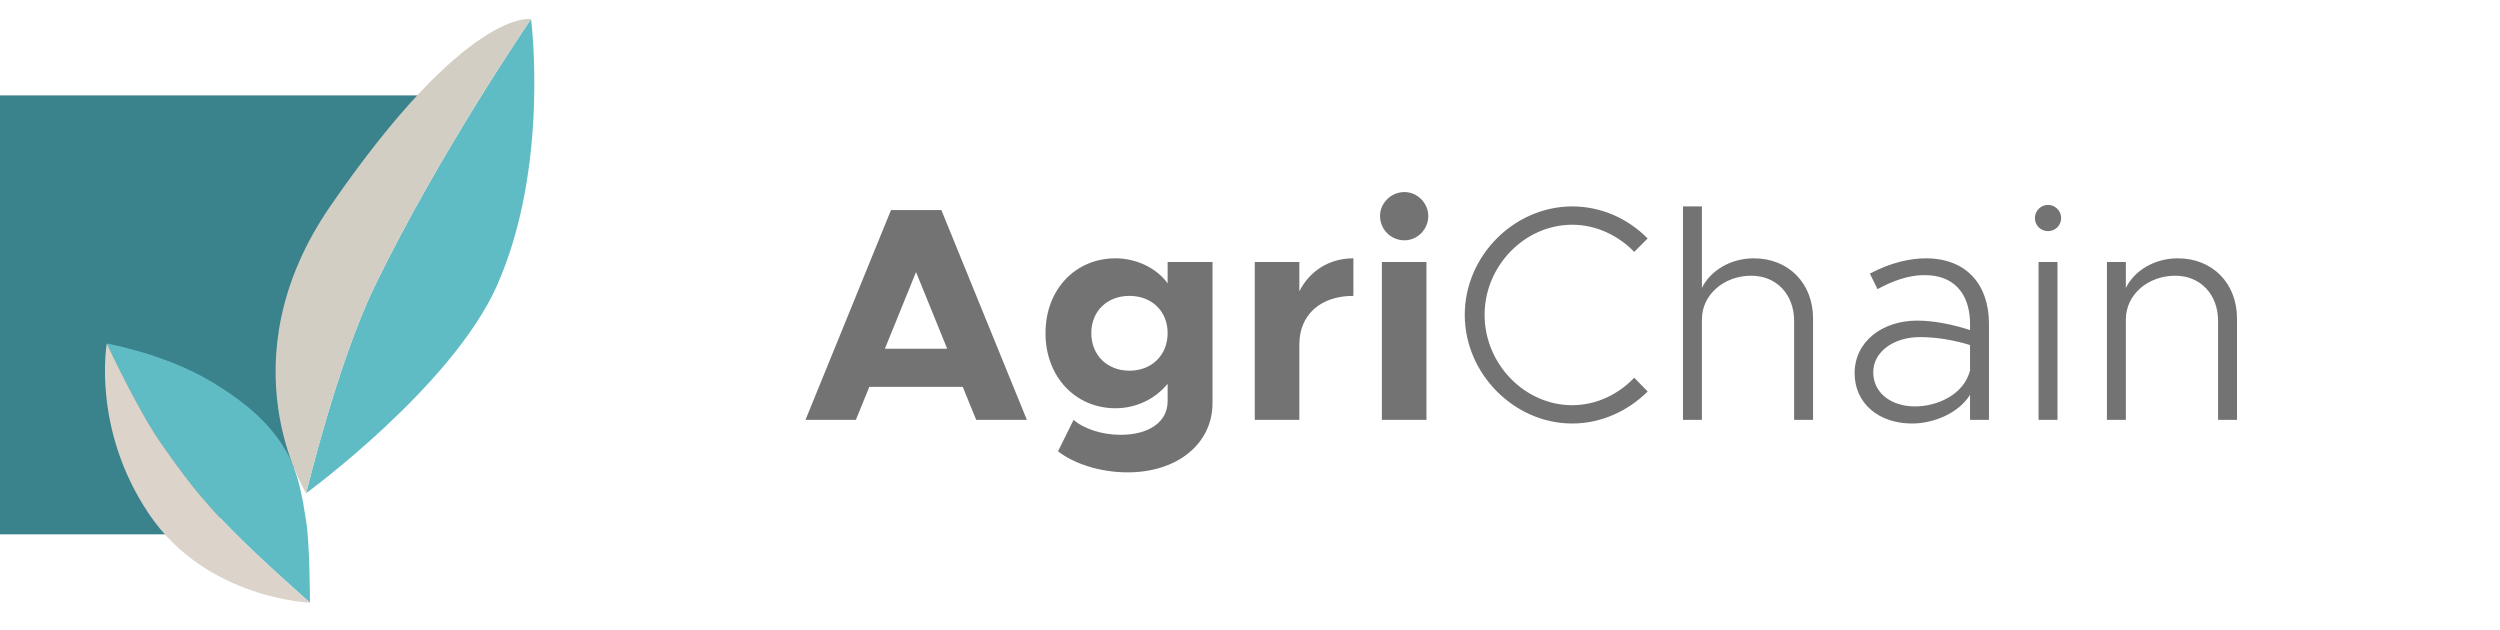
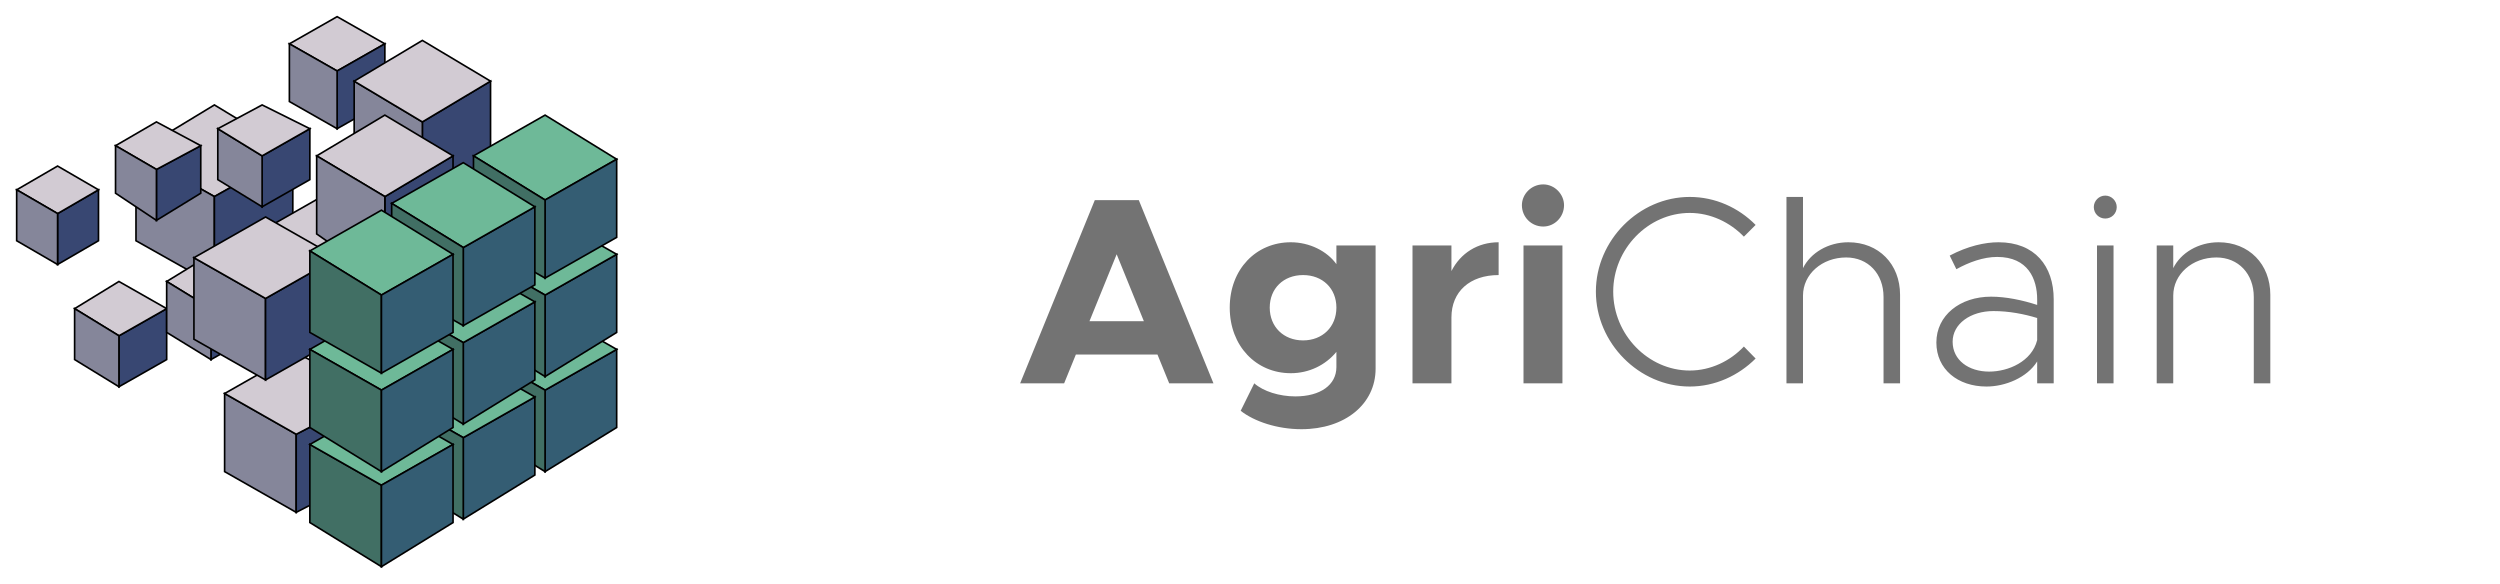
- <svg xmlns="http://www.w3.org/2000/svg" width="131" height="33" viewBox="0 0 131 33" fill="none">
-   <path d="M51.152 22H53.808L49.328 11.008H46.688L42.208 22H44.848L45.552 20.272H50.448L51.152 22ZM46.368 18.272L48 14.256L49.632 18.272H46.368ZM61.184 13.728V14.848C60.624 14.064 59.568 13.536 58.448 13.536C56.368 13.536 54.784 15.152 54.784 17.456C54.784 19.76 56.368 21.392 58.448 21.392C59.536 21.392 60.528 20.912 61.184 20.112V21.024C61.184 22.096 60.224 22.784 58.72 22.784C57.76 22.784 56.8 22.48 56.256 22L55.44 23.648C56.256 24.288 57.632 24.752 59.088 24.752C61.696 24.752 63.536 23.248 63.536 21.12V13.728H61.184ZM59.184 19.424C58.016 19.424 57.184 18.608 57.184 17.456C57.184 16.304 58.016 15.504 59.184 15.504C60.352 15.504 61.184 16.304 61.184 17.456C61.184 18.608 60.352 19.424 59.184 19.424ZM68.086 15.264V13.728H65.75V22H68.086V18.048C68.086 16.496 69.19 15.504 70.918 15.504V13.536C69.654 13.536 68.63 14.192 68.086 15.264ZM73.594 12.592C74.282 12.592 74.842 12.016 74.842 11.312C74.842 10.656 74.282 10.064 73.594 10.064C72.874 10.064 72.314 10.656 72.314 11.312C72.314 12.016 72.874 12.592 73.594 12.592ZM72.41 22H74.746V13.728H72.41V22ZM82.385 22.192C83.905 22.192 85.313 21.536 86.337 20.512L85.633 19.792C84.801 20.672 83.633 21.232 82.385 21.232C79.889 21.232 77.793 19.072 77.793 16.496C77.793 13.936 79.889 11.776 82.385 11.776C83.633 11.776 84.801 12.336 85.633 13.2L86.337 12.496C85.313 11.456 83.905 10.816 82.385 10.816C79.345 10.816 76.753 13.408 76.753 16.496C76.753 19.584 79.345 22.192 82.385 22.192ZM91.9 13.536C90.684 13.536 89.628 14.176 89.18 15.088V10.816H88.188V22H89.18V16.736C89.18 15.456 90.316 14.448 91.772 14.448C93.084 14.448 94.012 15.424 94.012 16.816V22H95.004V16.688C95.004 14.848 93.724 13.536 91.9 13.536ZM100.91 13.536C100.094 13.536 99.07 13.76 97.982 14.336L98.382 15.152C99.134 14.736 99.998 14.416 100.83 14.416C102.686 14.416 103.23 15.744 103.23 16.96V17.296C102.35 17.008 101.358 16.8 100.462 16.8C98.606 16.8 97.182 17.92 97.182 19.552C97.182 21.152 98.462 22.192 100.19 22.192C101.31 22.192 102.622 21.664 103.23 20.688V22H104.222V16.96C104.222 14.96 103.086 13.536 100.91 13.536ZM100.35 21.296C99.118 21.296 98.158 20.608 98.158 19.504C98.158 18.432 99.23 17.664 100.606 17.664C101.534 17.664 102.446 17.84 103.23 18.08V19.408C102.91 20.688 101.502 21.296 100.35 21.296ZM107.316 12.112C107.7 12.112 108.004 11.808 108.004 11.424C108.004 11.056 107.7 10.736 107.316 10.736C106.932 10.736 106.628 11.056 106.628 11.424C106.628 11.808 106.932 12.112 107.316 12.112ZM106.82 22H107.812V13.728H106.82V22ZM114.115 13.536C112.899 13.536 111.843 14.176 111.395 15.088V13.728H110.403V22H111.395V16.736C111.395 15.456 112.531 14.448 113.987 14.448C115.299 14.448 116.227 15.424 116.227 16.816V22H117.219V16.688C117.219 14.848 115.939 13.536 114.115 13.536Z" fill="#737373" />
-   <path d="M10.173 28L15.333 24.714L19.462 12.216L23 5H0V28H10.173Z" fill="#3A828C" />
-   <path d="M12.024 27.647C13.551 29.214 16.241 31.577 16.241 31.577C16.241 31.577 16.241 28.54 16.041 27.289C15.84 26.039 15.639 24.788 15.036 23.716C14.434 22.645 13.43 21.394 11.02 19.965C8.61 18.536 5.597 18 5.597 18C5.597 18 7.19 21.427 8.409 23.181C9.639 24.951 10.491 26.074 12.024 27.647Z" fill="#60BCC4" />
-   <path d="M16.241 31.577C16.241 31.577 13.551 29.214 12.024 27.647C10.491 26.074 9.639 24.951 8.409 23.181C7.19 21.427 5.597 18 5.597 18C5.597 18 4.794 22.466 7.806 26.932C10.819 31.398 16.241 31.577 16.241 31.577Z" fill="#DCD3CA" />
-   <path d="M19.639 14.986C17.675 19.033 16.044 25.844 16.044 25.844C16.044 25.844 23.679 20.258 26.031 14.986C28.822 8.729 27.828 1 27.828 1C27.828 1 23.035 7.993 19.639 14.986Z" fill="#60BCC4" />
-   <path d="M16.044 25.844C16.044 25.844 17.675 19.033 19.639 14.986C23.035 7.993 27.828 1 27.828 1C27.828 1 24.5 0.368 17.318 10.788C11.697 18.945 16.044 25.844 16.044 25.844Z" fill="#D3CEC3" />
+ <svg xmlns="http://www.w3.org/2000/svg" width="150" height="35" viewBox="0 0 150 35" fill="none">
+   <path d="M70.152 23H72.808L68.328 12.008H65.688L61.208 23H63.848L64.552 21.272H69.448L70.152 23ZM65.368 19.272L67 15.256L68.632 19.272H65.368ZM80.184 14.728V15.848C79.624 15.064 78.568 14.536 77.448 14.536C75.368 14.536 73.784 16.152 73.784 18.456C73.784 20.76 75.368 22.392 77.448 22.392C78.536 22.392 79.528 21.912 80.184 21.112V22.024C80.184 23.096 79.224 23.784 77.72 23.784C76.76 23.784 75.8 23.48 75.256 23L74.44 24.648C75.256 25.288 76.632 25.752 78.088 25.752C80.696 25.752 82.536 24.248 82.536 22.12V14.728H80.184ZM78.184 20.424C77.016 20.424 76.184 19.608 76.184 18.456C76.184 17.304 77.016 16.504 78.184 16.504C79.352 16.504 80.184 17.304 80.184 18.456C80.184 19.608 79.352 20.424 78.184 20.424ZM87.086 16.264V14.728H84.75V23H87.086V19.048C87.086 17.496 88.19 16.504 89.918 16.504V14.536C88.654 14.536 87.63 15.192 87.086 16.264ZM92.594 13.592C93.282 13.592 93.842 13.016 93.842 12.312C93.842 11.656 93.282 11.064 92.594 11.064C91.874 11.064 91.314 11.656 91.314 12.312C91.314 13.016 91.874 13.592 92.594 13.592ZM91.41 23H93.746V14.728H91.41V23ZM101.385 23.192C102.905 23.192 104.313 22.536 105.337 21.512L104.633 20.792C103.801 21.672 102.633 22.232 101.385 22.232C98.889 22.232 96.793 20.072 96.793 17.496C96.793 14.936 98.889 12.776 101.385 12.776C102.633 12.776 103.801 13.336 104.633 14.2L105.337 13.496C104.313 12.456 102.905 11.816 101.385 11.816C98.345 11.816 95.753 14.408 95.753 17.496C95.753 20.584 98.345 23.192 101.385 23.192ZM110.9 14.536C109.684 14.536 108.628 15.176 108.18 16.088V11.816H107.188V23H108.18V17.736C108.18 16.456 109.316 15.448 110.772 15.448C112.084 15.448 113.012 16.424 113.012 17.816V23H114.004V17.688C114.004 15.848 112.724 14.536 110.9 14.536ZM119.91 14.536C119.094 14.536 118.07 14.76 116.982 15.336L117.382 16.152C118.134 15.736 118.998 15.416 119.83 15.416C121.686 15.416 122.23 16.744 122.23 17.96V18.296C121.35 18.008 120.358 17.8 119.462 17.8C117.606 17.8 116.182 18.92 116.182 20.552C116.182 22.152 117.462 23.192 119.19 23.192C120.31 23.192 121.622 22.664 122.23 21.688V23H123.222V17.96C123.222 15.96 122.086 14.536 119.91 14.536ZM119.35 22.296C118.118 22.296 117.158 21.608 117.158 20.504C117.158 19.432 118.23 18.664 119.606 18.664C120.534 18.664 121.446 18.84 122.23 19.08V20.408C121.91 21.688 120.502 22.296 119.35 22.296ZM126.316 13.112C126.7 13.112 127.004 12.808 127.004 12.424C127.004 12.056 126.7 11.736 126.316 11.736C125.932 11.736 125.628 12.056 125.628 12.424C125.628 12.808 125.932 13.112 126.316 13.112ZM125.82 23H126.812V14.728H125.82V23ZM133.115 14.536C131.899 14.536 130.843 15.176 130.395 16.088V14.728H129.403V23H130.395V17.736C130.395 16.456 131.531 15.448 132.987 15.448C134.299 15.448 135.227 16.424 135.227 17.816V23H136.219V17.688C136.219 15.848 134.939 14.536 133.115 14.536Z" fill="#737373" />
+   <path d="M17.568 9.148L12.864 11.796L8.159 9.148L12.864 6.296L17.568 9.148Z" fill="#D2CBD3" stroke="black" stroke-width="0.1" />
+   <path d="M12.864 17.093L8.159 14.444V9.148L12.864 11.796V17.093Z" fill="#85869A" stroke="black" stroke-width="0.1" />
+   <path d="M17.568 14.444L12.864 17.093V11.796L17.568 9.148V14.444Z" fill="#384772" stroke="black" stroke-width="0.1" />
+   <path d="M20.023 16.278V21.167L15.727 18.723V13.834L20.023 16.278Z" fill="#85869A" stroke="black" stroke-width="0.1" />
+   <path d="M20.023 16.278V21.167L24.318 18.723V13.834L20.023 16.278Z" fill="#384772" stroke="black" stroke-width="0.1" />
+   <path d="M15.727 13.833L20.023 16.278L24.318 13.833L20.023 11.389L15.727 13.833Z" fill="#D2CBD3" stroke="black" stroke-width="0.1" />
+   <path d="M17.364 2.63L20.227 1L23.091 2.63L20.227 4.259L17.364 2.63Z" fill="#D2CBD3" stroke="black" stroke-width="0.1" />
+   <path d="M23.091 2.629L20.227 4.259V7.722L23.091 6.092V2.629Z" fill="#384772" stroke="black" stroke-width="0.1" />
+   <path d="M20.227 4.259L17.363 2.629V6.092L20.227 7.722V4.259Z" fill="#85869A" stroke="black" stroke-width="0.1" />
+   <path d="M7.136 20.148V23.204L10 21.574V18.519L7.136 20.148Z" fill="#384772" stroke="black" stroke-width="0.1" />
+   <path d="M4.477 18.518L7.136 20.148L10 18.518L7.136 16.889L4.477 18.518Z" fill="#D2CBD3" stroke="black" stroke-width="0.1" />
+   <path d="M7.136 20.148V23.204L4.477 21.574V18.519L7.136 20.148Z" fill="#85869A" stroke="black" stroke-width="0.1" />
+   <path d="M10 16.889L12.659 18.519L15.523 16.889L12.659 15.26L10 16.889Z" fill="#D2CBD3" stroke="black" stroke-width="0.1" />
+   <path d="M12.659 18.518V21.574L15.523 19.944V16.889L12.659 18.518Z" fill="#384772" stroke="black" stroke-width="0.1" />
+   <path d="M12.659 18.518V21.574L10 19.944V16.889L12.659 18.518Z" fill="#85869A" stroke="black" stroke-width="0.1" />
+   <path d="M12.045 8.741L9.386 10.167V13.222L12.045 11.593V8.741Z" fill="#384772" stroke="black" stroke-width="0.1" />
+   <path d="M9.386 10.167L6.932 8.741L9.386 7.315L12.046 8.741L9.386 10.167Z" fill="#D2CBD3" stroke="black" stroke-width="0.1" />
+   <path d="M9.386 10.167L6.932 8.741V11.593L9.386 13.222V10.167Z" fill="#85869A" stroke="black" stroke-width="0.1" />
+   <path d="M29.432 4.87L25.341 7.315V12.204L29.432 9.555V4.87Z" fill="#384772" stroke="black" stroke-width="0.1" />
+   <path d="M25.341 7.315L21.25 4.87V9.555L25.341 12.204V7.315Z" fill="#85869A" stroke="black" stroke-width="0.1" />
+   <path d="M29.432 4.87L25.341 7.315L21.25 4.87L25.341 2.426L29.432 4.87Z" fill="#D2CBD3" stroke="black" stroke-width="0.1" />
+   <path d="M17.773 30.741V26.055L13.477 23.611V28.296L17.773 30.741Z" fill="#85869A" stroke="black" stroke-width="0.1" />
+   <path d="M17.773 30.741V26.055L22.477 23.611V28.296L17.773 30.741Z" fill="#384772" stroke="black" stroke-width="0.1" />
+   <path d="M17.773 26.056L13.477 23.611L17.773 21.167L22.477 23.611L17.773 26.056Z" fill="#D2CBD3" stroke="black" stroke-width="0.1" />
+   <path d="M37 20.964L32.704 23.408V28.297L37 25.649V20.964Z" fill="#345D73" stroke="black" stroke-width="0.1" />
+   <path d="M37 20.963L32.705 23.407L28.409 20.963L32.705 18.519L37 20.963Z" fill="#6EB998" stroke="black" stroke-width="0.1" />
+   <path d="M32.704 23.408V28.297L28.409 25.649V20.964L32.704 23.408Z" fill="#416F64" stroke="black" stroke-width="0.1" />
+   <path d="M32.091 23.815L27.796 26.26V31.149L32.091 28.501V23.815Z" fill="#345D73" stroke="black" stroke-width="0.1" />
+   <path d="M32.091 23.815L27.796 26.259L23.5 23.815L27.796 21.37L32.091 23.815Z" fill="#6EB998" stroke="black" stroke-width="0.1" />
+   <path d="M27.796 26.26V31.149L23.5 28.501V23.815L27.796 26.26Z" fill="#416F64" stroke="black" stroke-width="0.1" />
+   <path d="M22.886 29.111V34L18.591 31.352V26.667L22.886 29.111Z" fill="#416F64" stroke="black" stroke-width="0.1" />
+   <path d="M27.182 26.667L22.886 29.112L18.591 26.667L22.886 24.223L27.182 26.667Z" fill="#6EB998" stroke="black" stroke-width="0.1" />
+   <path d="M27.182 26.667L22.886 29.111V34L27.182 31.352V26.667Z" fill="#345D73" stroke="black" stroke-width="0.1" />
+   <path d="M23.091 11.796L27.182 9.352V14.037L23.091 16.889V11.796Z" fill="#384772" stroke="black" stroke-width="0.1" />
+   <path d="M23.091 6.907L19 9.352L23.091 11.796L27.182 9.352L23.091 6.907Z" fill="#D2CBD3" stroke="black" stroke-width="0.1" />
+   <path d="M19 9.352L23.091 11.796V16.889L19 14.037V9.352Z" fill="#85869A" stroke="black" stroke-width="0.1" />
+   <path d="M15.932 17.907V22.796L11.636 20.352V15.463L15.932 17.907Z" fill="#85869A" stroke="black" stroke-width="0.1" />
+   <path d="M15.932 17.907V22.796L20.227 20.352V15.463L15.932 17.907Z" fill="#384772" stroke="black" stroke-width="0.1" />
+   <path d="M11.636 15.463L15.932 17.908L20.227 15.463L15.932 13.019L11.636 15.463Z" fill="#D2CBD3" stroke="black" stroke-width="0.1" />
+   <path d="M37 15.26L32.704 17.704V22.593L37 19.945V15.26Z" fill="#345D73" stroke="black" stroke-width="0.1" />
+   <path d="M37 15.259L32.705 17.704L28.409 15.259L32.705 12.815L37 15.259Z" fill="#6EB998" stroke="black" stroke-width="0.1" />
+   <path d="M32.704 17.704V22.593L28.409 19.945V15.26L32.704 17.704Z" fill="#416F64" stroke="black" stroke-width="0.1" />
+   <path d="M32.091 18.111L27.796 20.556V25.445L32.091 22.797V18.111Z" fill="#345D73" stroke="black" stroke-width="0.1" />
+   <path d="M32.091 18.111L27.796 20.556L23.5 18.111L27.796 15.667L32.091 18.111Z" fill="#6EB998" stroke="black" stroke-width="0.1" />
+   <path d="M27.796 20.556V25.445L23.5 22.797V18.111L27.796 20.556Z" fill="#416F64" stroke="black" stroke-width="0.1" />
+   <path d="M27.182 20.963L22.886 23.407L18.591 20.963L22.886 18.519L27.182 20.963Z" fill="#6EB998" stroke="black" stroke-width="0.1" />
+   <path d="M22.886 23.408V28.297L18.591 25.649V20.964L22.886 23.408Z" fill="#416F64" stroke="black" stroke-width="0.1" />
+   <path d="M27.182 20.964L22.886 23.408V28.297L27.182 25.649V20.964Z" fill="#345D73" stroke="black" stroke-width="0.1" />
+   <path d="M37 9.555L32.705 12L28.409 9.352L32.705 6.907L37 9.555Z" fill="#6EB998" stroke="black" stroke-width="0.1" />
+   <path d="M37 9.556L32.704 12V16.685L37 14.241V9.556Z" fill="#345D73" stroke="black" stroke-width="0.1" />
+   <path d="M32.704 12L28.409 9.352V14.241L32.704 16.686V12Z" fill="#416F64" stroke="black" stroke-width="0.1" />
+   <path d="M32.091 12.407L27.796 14.852V19.537L32.091 17.093V12.407Z" fill="#345D73" stroke="black" stroke-width="0.1" />
+   <path d="M32.091 12.408L27.796 14.852L23.5 12.204L27.796 9.76L32.091 12.408Z" fill="#6EB998" stroke="black" stroke-width="0.1" />
+   <path d="M27.796 14.852L23.5 12.204V17.093L27.796 19.538V14.852Z" fill="#416F64" stroke="black" stroke-width="0.1" />
+   <path d="M27.182 15.259L22.886 17.704L18.591 15.056L22.886 12.611L27.182 15.259Z" fill="#6EB998" stroke="black" stroke-width="0.1" />
+   <path d="M22.886 17.704L18.591 15.056V19.945L22.886 22.389V17.704Z" fill="#416F64" stroke="black" stroke-width="0.1" />
+   <path d="M27.182 15.26L22.886 17.704V22.39L27.182 19.945V15.26Z" fill="#345D73" stroke="black" stroke-width="0.1" />
+   <path d="M5.909 14.444L3.454 15.87V12.815L5.909 11.389V14.444Z" fill="#384772" stroke="black" stroke-width="0.1" />
+   <path d="M3.455 12.815L5.909 11.389L3.455 9.963L1 11.389L3.455 12.815Z" fill="#D2CBD3" stroke="black" stroke-width="0.1" />
+   <path d="M1 11.389L3.455 12.815V15.87L1 14.444V11.389Z" fill="#85869A" stroke="black" stroke-width="0.1" />
+   <path d="M18.591 10.778L15.727 12.407V9.352L18.591 7.722V10.778Z" fill="#384772" stroke="black" stroke-width="0.1" />
+   <path d="M13.068 7.722L15.727 9.352V12.407L13.068 10.778V7.722Z" fill="#85869A" stroke="black" stroke-width="0.1" />
+   <path d="M15.727 9.352L18.591 7.722L15.727 6.296L13.068 7.722L15.727 9.352Z" fill="#D2CBD3" stroke="black" stroke-width="0.1" />
</svg>
